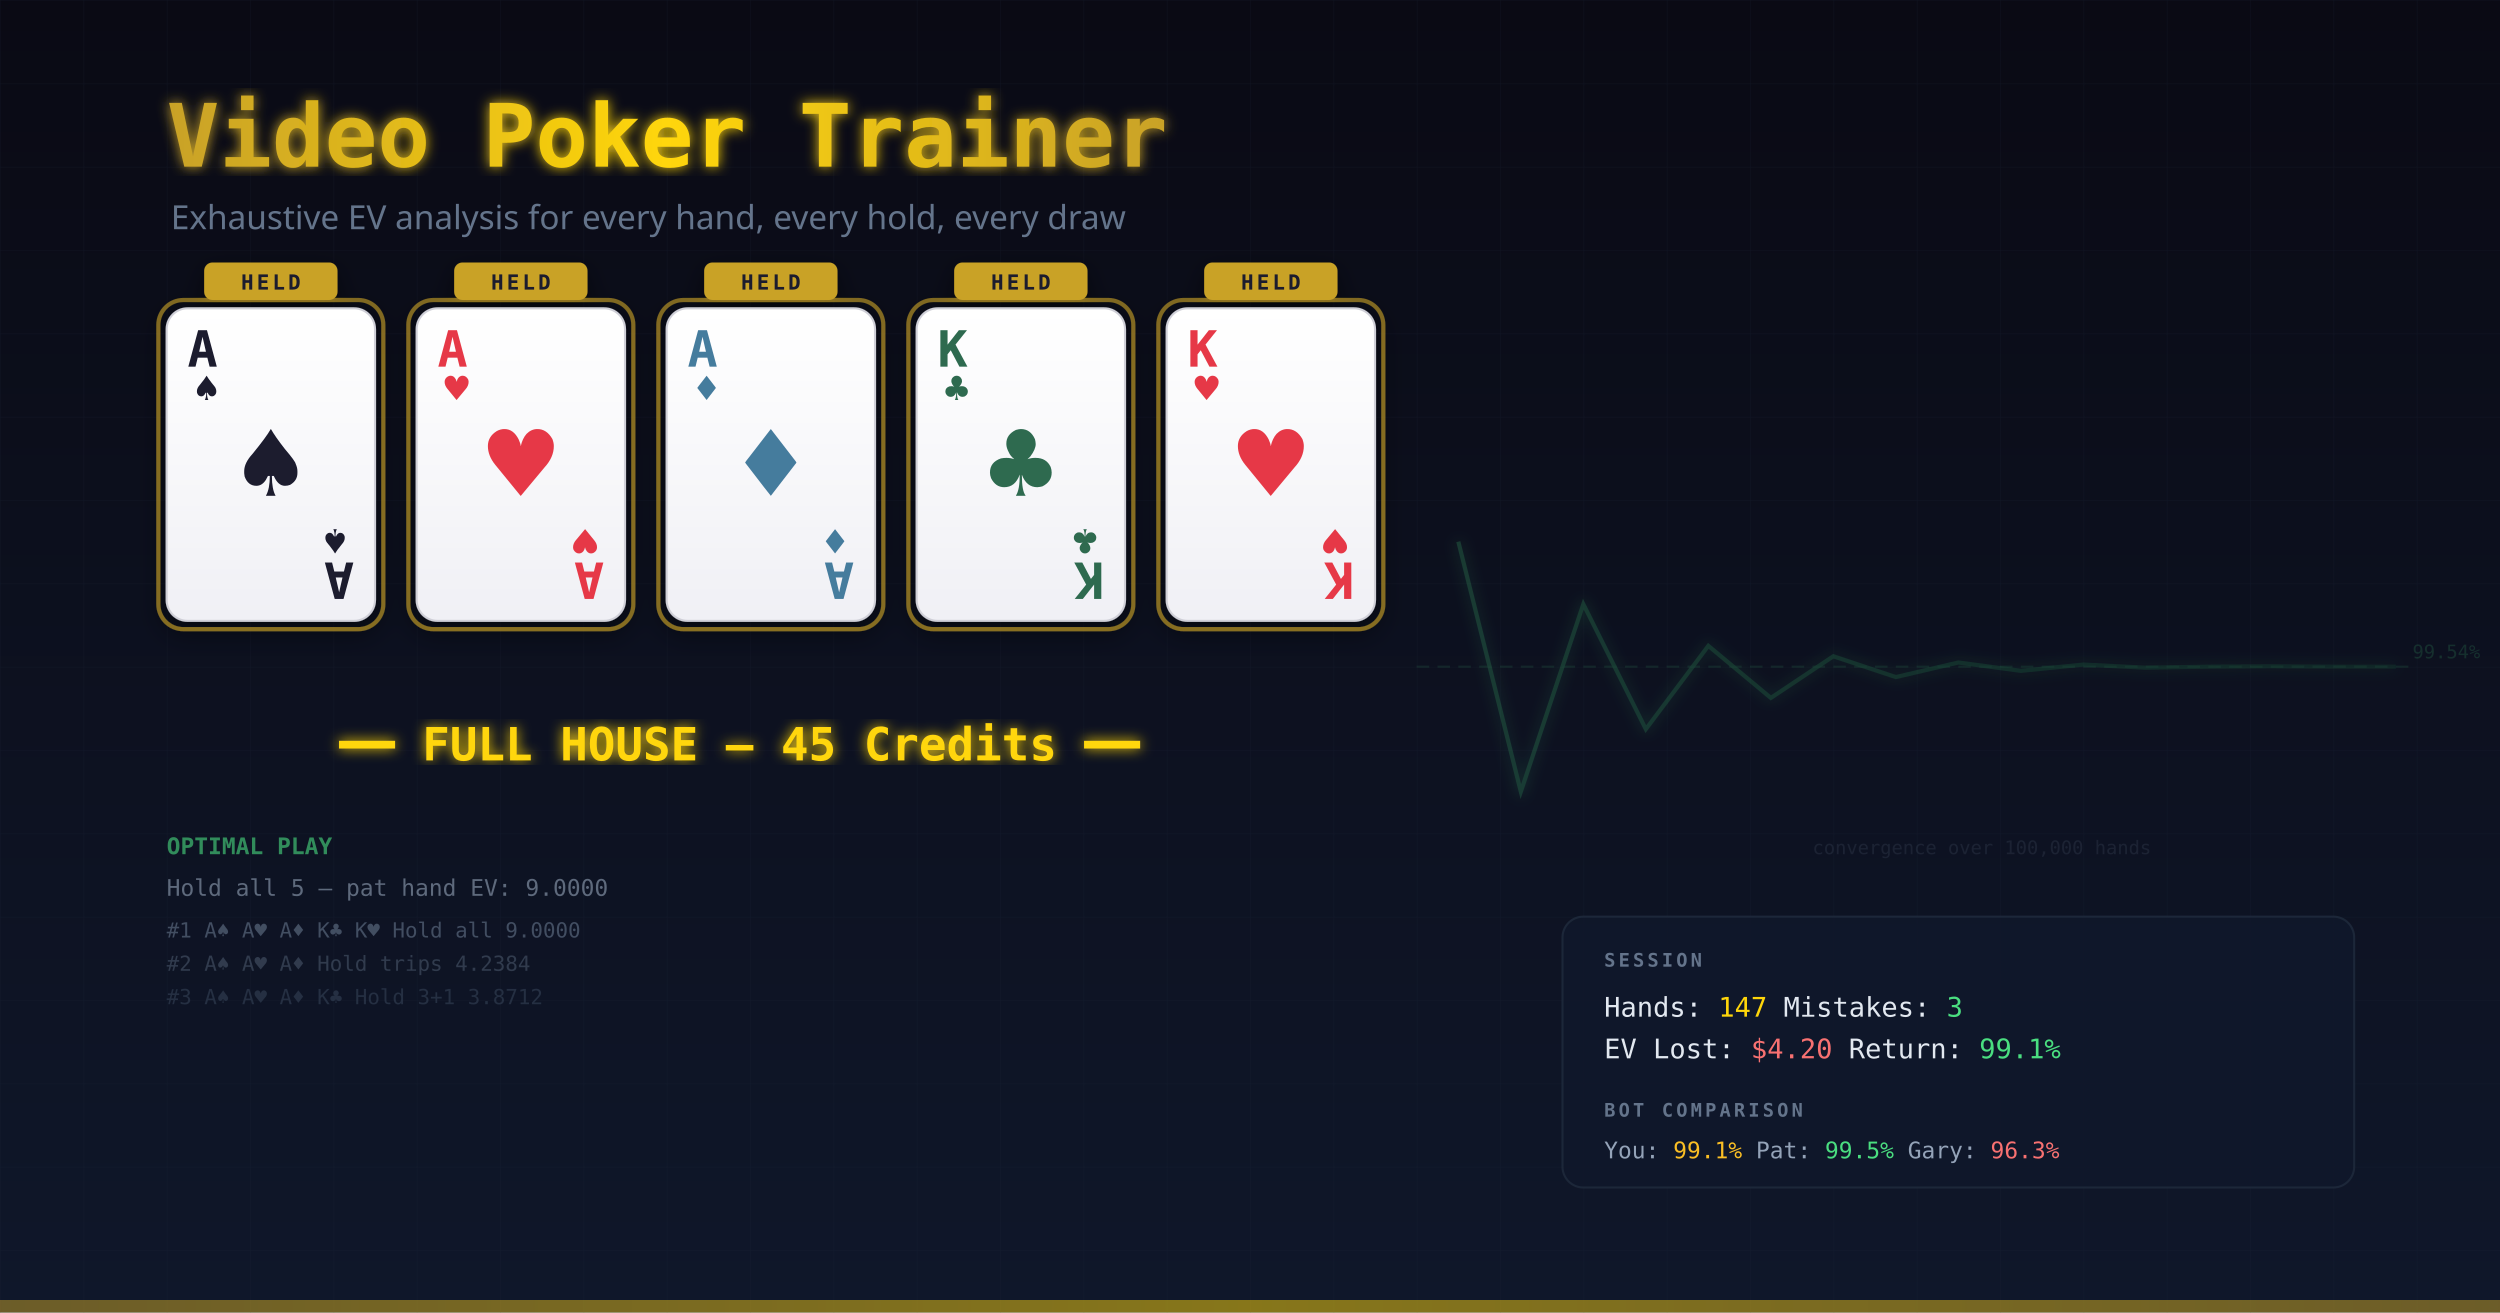
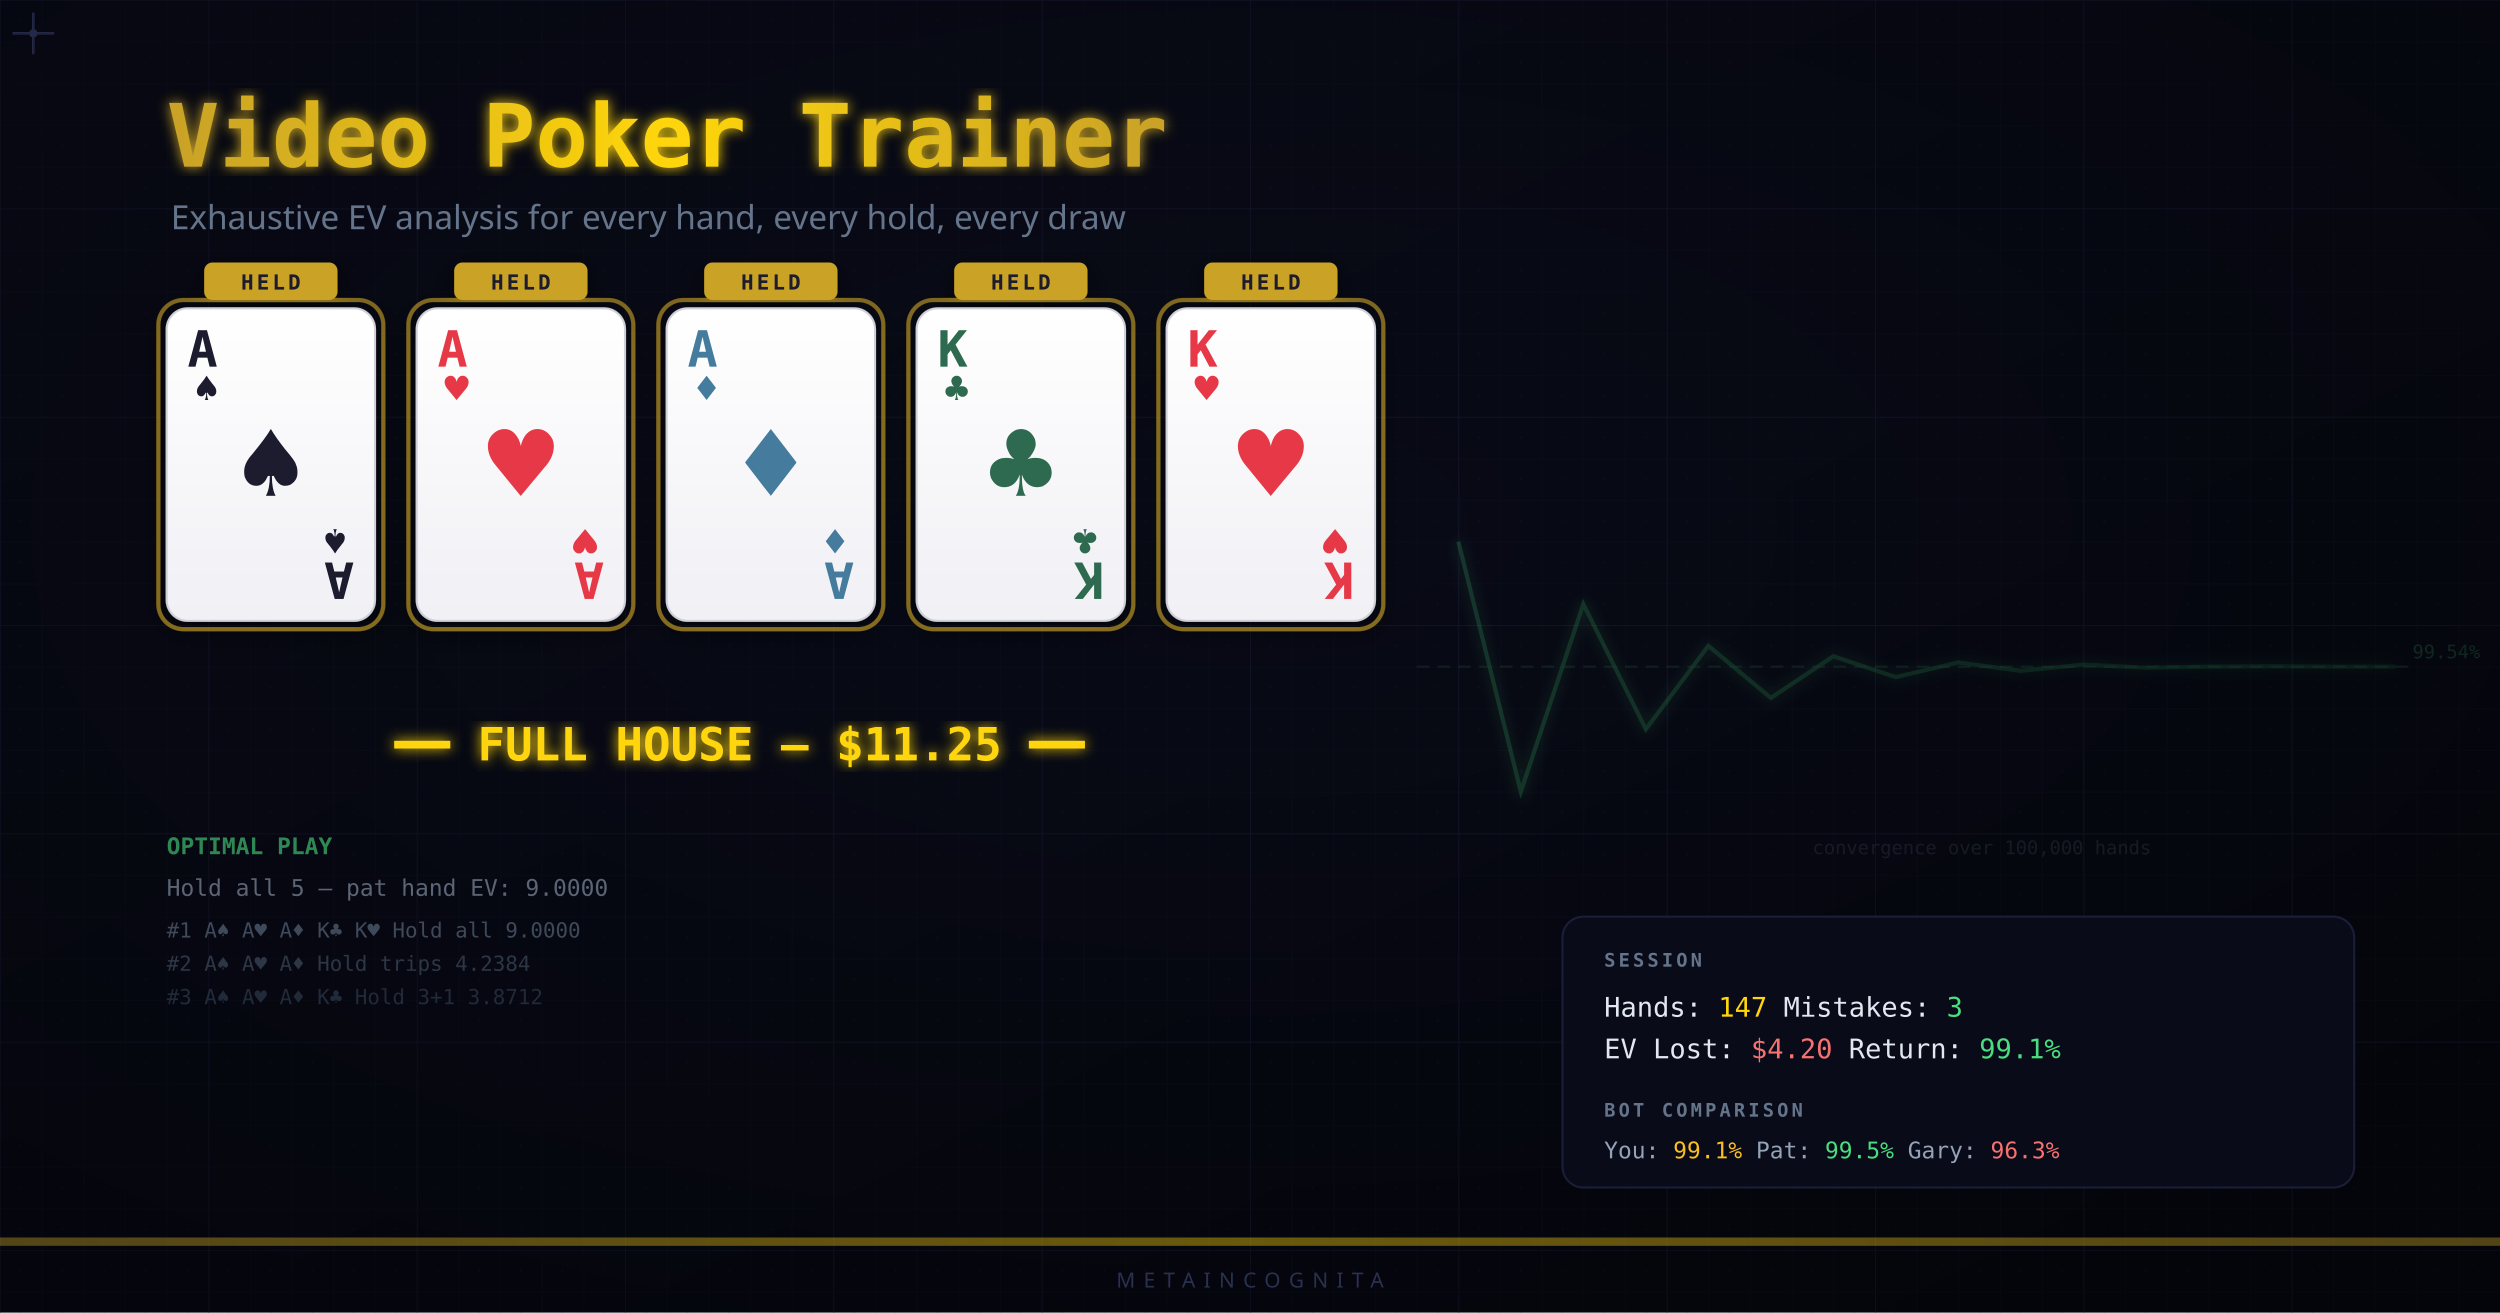
<svg xmlns="http://www.w3.org/2000/svg" viewBox="0 0 1200 630" fill="none">
  <defs>
-     <pattern id="grid" width="40" height="40" patternUnits="userSpaceOnUse">
-       <path d="M 40 0 L 0 0 0 40" fill="none" stroke="#1e293b" stroke-width="0.5" />
+     <linearGradient id="mc-bg" x1="0%" y1="0%" x2="100%" y2="100%">
+       <stop offset="0%" stop-color="#0a0c1a" />
+       <stop offset="50%" stop-color="#080a16" />
+       <stop offset="100%" stop-color="#060810" />
+     </linearGradient>
+     <pattern id="mc-grid-fine" width="20" height="20" patternUnits="userSpaceOnUse">
+       <path d="M 20 0 L 0 0 0 20" fill="none" stroke="#141830" stroke-width="0.4" />
    </pattern>
+     <pattern id="mc-grid-major" width="100" height="100" patternUnits="userSpaceOnUse">
+       <path d="M 100 0 L 0 0 0 100" fill="none" stroke="#1a1e38" stroke-width="0.8" />
+     </pattern>
+     <pattern id="mc-dots" width="20" height="20" patternUnits="userSpaceOnUse">
+       <circle cx="10" cy="10" r="0.5" fill="#1e2240" opacity="0.6" />
+     </pattern>
+     <radialGradient id="mc-vignette" cx="50%" cy="40%" r="70%">
+       <stop offset="0%" stop-color="transparent" />
+       <stop offset="100%" stop-color="#000" stop-opacity="0.4" />
+     </radialGradient>
+     <symbol id="mc-corner" viewBox="0 0 30 30">
+       <path d="M 0 10 L 0 0 L 10 0" fill="none" stroke="#252a48" stroke-width="1.2" />
+       <circle cx="0" cy="0" r="2" fill="#252a48" />
+     </symbol>
+     <linearGradient id="mc-wordmark-line" x1="0%" y1="0%" x2="100%" y2="0%">
+       <stop offset="0%" stop-color="transparent" />
+       <stop offset="15%" stop-color="#252a48" />
+       <stop offset="85%" stop-color="#252a48" />
+       <stop offset="100%" stop-color="transparent" />
+     </linearGradient>
    <filter id="glow">
      <feGaussianBlur stdDeviation="3" result="blur" />
      <feMerge>
        <feMergeNode in="blur" />
        <feMergeNode in="SourceGraphic" />
      </feMerge>
    </filter>
    <filter id="cardShadow">
      <feDropShadow dx="0" dy="4" stdDeviation="6" flood-color="#000" flood-opacity="0.5" />
    </filter>
    <linearGradient id="gold" x1="0%" y1="0%" x2="100%" y2="0%">
      <stop offset="0%" stop-color="#c9a227" />
      <stop offset="50%" stop-color="#ffd60a" />
      <stop offset="100%" stop-color="#c9a227" />
    </linearGradient>
    <linearGradient id="chartGrad" x1="0%" y1="0%" x2="100%" y2="0%">
      <stop offset="0%" stop-color="#4ade80" stop-opacity="0.8" />
      <stop offset="100%" stop-color="#22c55e" stop-opacity="0.4" />
    </linearGradient>
-     <linearGradient id="bg" x1="0%" y1="0%" x2="0%" y2="100%">
-       <stop offset="0%" stop-color="#0a0a14" />
-       <stop offset="100%" stop-color="#0f172a" />
-     </linearGradient>
    <linearGradient id="cardFace" x1="0%" y1="0%" x2="0%" y2="100%">
      <stop offset="0%" stop-color="#ffffff" />
      <stop offset="100%" stop-color="#f0f0f5" />
    </linearGradient>
-     <linearGradient id="heldGlow" x1="0%" y1="0%" x2="0%" y2="100%">
-       <stop offset="0%" stop-color="#c9a227" stop-opacity="0.6" />
-       <stop offset="100%" stop-color="#c9a227" stop-opacity="0" />
-     </linearGradient>
  </defs>
-   <rect width="1200" height="630" fill="url(#bg)" />
-   <rect width="1200" height="630" fill="url(#grid)" opacity="0.3" />
+   <rect width="1200" height="630" fill="url(#mc-bg)" />
+   <rect width="1200" height="630" fill="url(#mc-grid-fine)" opacity="0.5" />
+   <rect width="1200" height="630" fill="url(#mc-grid-major)" opacity="0.5" />
+   <rect width="1200" height="630" fill="url(#mc-dots)" opacity="0.4" />
+   <rect width="1200" height="630" fill="url(#mc-vignette)" />
+   <use href="#mc-corner" x="16" y="16" width="30" height="30" />
+   <use href="#mc-corner" x="1184" y="16" width="30" height="30" transform="scale(-1,1) translate(-1200,0)" />
+   <use href="#mc-corner" x="16" y="614" width="30" height="30" transform="scale(1,-1) translate(0,-630)" />
+   <use href="#mc-corner" x="1184" y="614" width="30" height="30" transform="scale(-1,-1) translate(-1200,-630)" />
+   <line x1="0" y1="600" x2="1200" y2="600" stroke="url(#mc-wordmark-line)" stroke-width="0.5" />
+   <text x="600" y="618" fill="#2a3050" font-family="system-ui, sans-serif" font-size="10" text-anchor="middle" letter-spacing="4" font-weight="300">METAINCOGNITA</text>
  <g opacity="0.25" transform="translate(0, 40)">
    <line x1="680" y1="280" x2="1160" y2="280" stroke="#4ade80" stroke-width="1" stroke-dasharray="6 4" opacity="0.4" />
    <polyline points="700,220 730,340 760,250 790,310 820,270 850,295 880,275 910,285 940,278 970,282 1000,279 1030,280.5 1060,280 1090,279.8 1120,280 1150,280" stroke="url(#chartGrad)" stroke-width="2" fill="none" filter="url(#glow)" />
    <text x="1158" y="276" fill="#4ade80" font-family="monospace" font-size="9" opacity="0.6">99.54%</text>
    <text x="870" y="370" fill="#475569" font-family="monospace" font-size="9">convergence over 100,000 hands</text>
  </g>
  <text x="80" y="80" fill="url(#gold)" font-family="'Fira Code', 'SF Mono', monospace" font-size="42" font-weight="700" filter="url(#glow)">
    Video Poker Trainer
  </text>
  <text x="82" y="110" fill="#64748b" font-family="system-ui, sans-serif" font-size="16">
    Exhaustive EV analysis for every hand, every hold, every draw
  </text>
  <g transform="translate(80, 160)" filter="url(#cardShadow)">
    <g transform="translate(0, -12)">
      <rect x="-4" y="-4" width="108" height="158" rx="12" fill="none" stroke="#c9a227" stroke-width="2" opacity="0.6" />
      <rect x="0" y="0" width="100" height="150" rx="10" fill="url(#cardFace)" stroke="#d0d0d8" stroke-width="1" />
      <text x="10" y="28" fill="#1a1a2e" font-family="'Fira Code', monospace" font-size="24" font-weight="700">A</text>
      <text x="12" y="44" fill="#1a1a2e" font-family="serif" font-size="16">♠</text>
      <text x="50" y="90" fill="#1a1a2e" font-family="serif" font-size="44" text-anchor="middle">♠</text>
      <g transform="translate(100, 150) rotate(180)">
        <text x="10" y="28" fill="#1a1a2e" font-family="'Fira Code', monospace" font-size="24" font-weight="700">A</text>
        <text x="12" y="44" fill="#1a1a2e" font-family="serif" font-size="16">♠</text>
      </g>
      <rect x="18" y="-22" width="64" height="18" rx="4" fill="#c9a227" />
      <text x="50" y="-9" fill="#1a1a2e" font-family="'Fira Code', monospace" font-size="10" font-weight="800" text-anchor="middle" letter-spacing="1.5">HELD</text>
    </g>
    <g transform="translate(120, -12)">
      <rect x="-4" y="-4" width="108" height="158" rx="12" fill="none" stroke="#c9a227" stroke-width="2" opacity="0.6" />
      <rect x="0" y="0" width="100" height="150" rx="10" fill="url(#cardFace)" stroke="#d0d0d8" stroke-width="1" />
      <text x="10" y="28" fill="#e63946" font-family="'Fira Code', monospace" font-size="24" font-weight="700">A</text>
      <text x="12" y="44" fill="#e63946" font-family="serif" font-size="16">♥</text>
      <text x="50" y="90" fill="#e63946" font-family="serif" font-size="44" text-anchor="middle">♥</text>
      <g transform="translate(100, 150) rotate(180)">
        <text x="10" y="28" fill="#e63946" font-family="'Fira Code', monospace" font-size="24" font-weight="700">A</text>
        <text x="12" y="44" fill="#e63946" font-family="serif" font-size="16">♥</text>
      </g>
      <rect x="18" y="-22" width="64" height="18" rx="4" fill="#c9a227" />
      <text x="50" y="-9" fill="#1a1a2e" font-family="'Fira Code', monospace" font-size="10" font-weight="800" text-anchor="middle" letter-spacing="1.5">HELD</text>
    </g>
    <g transform="translate(240, -12)">
      <rect x="-4" y="-4" width="108" height="158" rx="12" fill="none" stroke="#c9a227" stroke-width="2" opacity="0.6" />
      <rect x="0" y="0" width="100" height="150" rx="10" fill="url(#cardFace)" stroke="#d0d0d8" stroke-width="1" />
      <text x="10" y="28" fill="#457b9d" font-family="'Fira Code', monospace" font-size="24" font-weight="700">A</text>
      <text x="12" y="44" fill="#457b9d" font-family="serif" font-size="16">♦</text>
      <text x="50" y="90" fill="#457b9d" font-family="serif" font-size="44" text-anchor="middle">♦</text>
      <g transform="translate(100, 150) rotate(180)">
        <text x="10" y="28" fill="#457b9d" font-family="'Fira Code', monospace" font-size="24" font-weight="700">A</text>
        <text x="12" y="44" fill="#457b9d" font-family="serif" font-size="16">♦</text>
      </g>
      <rect x="18" y="-22" width="64" height="18" rx="4" fill="#c9a227" />
      <text x="50" y="-9" fill="#1a1a2e" font-family="'Fira Code', monospace" font-size="10" font-weight="800" text-anchor="middle" letter-spacing="1.5">HELD</text>
    </g>
    <g transform="translate(360, -12)">
      <rect x="-4" y="-4" width="108" height="158" rx="12" fill="none" stroke="#c9a227" stroke-width="2" opacity="0.6" />
      <rect x="0" y="0" width="100" height="150" rx="10" fill="url(#cardFace)" stroke="#d0d0d8" stroke-width="1" />
      <text x="10" y="28" fill="#2d6a4f" font-family="'Fira Code', monospace" font-size="24" font-weight="700">K</text>
      <text x="12" y="44" fill="#2d6a4f" font-family="serif" font-size="16">♣</text>
      <text x="50" y="90" fill="#2d6a4f" font-family="serif" font-size="44" text-anchor="middle">♣</text>
      <g transform="translate(100, 150) rotate(180)">
        <text x="10" y="28" fill="#2d6a4f" font-family="'Fira Code', monospace" font-size="24" font-weight="700">K</text>
        <text x="12" y="44" fill="#2d6a4f" font-family="serif" font-size="16">♣</text>
      </g>
      <rect x="18" y="-22" width="64" height="18" rx="4" fill="#c9a227" />
      <text x="50" y="-9" fill="#1a1a2e" font-family="'Fira Code', monospace" font-size="10" font-weight="800" text-anchor="middle" letter-spacing="1.5">HELD</text>
    </g>
    <g transform="translate(480, -12)">
      <rect x="-4" y="-4" width="108" height="158" rx="12" fill="none" stroke="#c9a227" stroke-width="2" opacity="0.6" />
      <rect x="0" y="0" width="100" height="150" rx="10" fill="url(#cardFace)" stroke="#d0d0d8" stroke-width="1" />
      <text x="10" y="28" fill="#e63946" font-family="'Fira Code', monospace" font-size="24" font-weight="700">K</text>
      <text x="12" y="44" fill="#e63946" font-family="serif" font-size="16">♥</text>
      <text x="50" y="90" fill="#e63946" font-family="serif" font-size="44" text-anchor="middle">♥</text>
      <g transform="translate(100, 150) rotate(180)">
        <text x="10" y="28" fill="#e63946" font-family="'Fira Code', monospace" font-size="24" font-weight="700">K</text>
        <text x="12" y="44" fill="#e63946" font-family="serif" font-size="16">♥</text>
      </g>
      <rect x="18" y="-22" width="64" height="18" rx="4" fill="#c9a227" />
      <text x="50" y="-9" fill="#1a1a2e" font-family="'Fira Code', monospace" font-size="10" font-weight="800" text-anchor="middle" letter-spacing="1.5">HELD</text>
    </g>
  </g>
  <text x="355" y="365" fill="#ffd60a" font-family="'Fira Code', monospace" font-size="22" font-weight="700" text-anchor="middle" filter="url(#glow)">
-     ━━  FULL HOUSE — 45 Credits  ━━
+     ━━  FULL HOUSE — $11.25  ━━
  </text>
  <g transform="translate(80, 410)" opacity="0.6">
    <text x="0" y="0" fill="#4ade80" font-family="'Fira Code', monospace" font-size="11" font-weight="700">OPTIMAL PLAY</text>
    <text x="0" y="20" fill="#94a3b8" font-family="'Fira Code', monospace" font-size="11">Hold all 5 — pat hand  EV: 9.0000</text>
    <text x="0" y="40" fill="#64748b" font-family="'Fira Code', monospace" font-size="10">#1  A♠ A♥ A♦ K♣ K♥  Hold all    9.0000</text>
    <text x="0" y="56" fill="#475569" font-family="'Fira Code', monospace" font-size="10">#2  A♠ A♥ A♦          Hold trips  4.2384</text>
    <text x="0" y="72" fill="#334155" font-family="'Fira Code', monospace" font-size="10">#3  A♠ A♥ A♦ K♣      Hold 3+1    3.8712</text>
  </g>
  <g transform="translate(750, 440)">
-     <rect x="0" y="0" width="380" height="130" rx="10" fill="#0f172a" stroke="#1e293b" stroke-width="1" opacity="0.9" />
+     <rect x="0" y="0" width="380" height="130" rx="10" fill="rgba(10, 12, 26, 0.85)" stroke="#1a1e38" stroke-width="1" />
    <text x="20" y="24" fill="#64748b" font-family="'Fira Code', monospace" font-size="9" font-weight="700" letter-spacing="1.5">SESSION</text>
    <text x="20" y="48" fill="#e2e8f0" font-family="'Fira Code', monospace" font-size="13">Hands: <tspan fill="#ffd60a">147</tspan>   Mistakes: <tspan fill="#4ade80">3</tspan>
    </text>
    <text x="20" y="68" fill="#e2e8f0" font-family="'Fira Code', monospace" font-size="13">EV Lost: <tspan fill="#f87171">$4.20</tspan>   Return: <tspan fill="#4ade80">99.1%</tspan>
    </text>
    <text x="20" y="96" fill="#64748b" font-family="'Fira Code', monospace" font-size="9" font-weight="700" letter-spacing="1.5">BOT COMPARISON</text>
    <text x="20" y="116" fill="#94a3b8" font-family="'Fira Code', monospace" font-size="11">You: <tspan fill="#fbbf24">99.1%</tspan>  Pat: <tspan fill="#4ade80">99.5%</tspan>  Gary: <tspan fill="#f87171">96.3%</tspan>
    </text>
  </g>
-   <rect x="0" y="624" width="1200" height="6" fill="url(#gold)" opacity="0.5" />
+   <rect x="0" y="594" width="1200" height="4" fill="url(#gold)" opacity="0.4" />
</svg>
